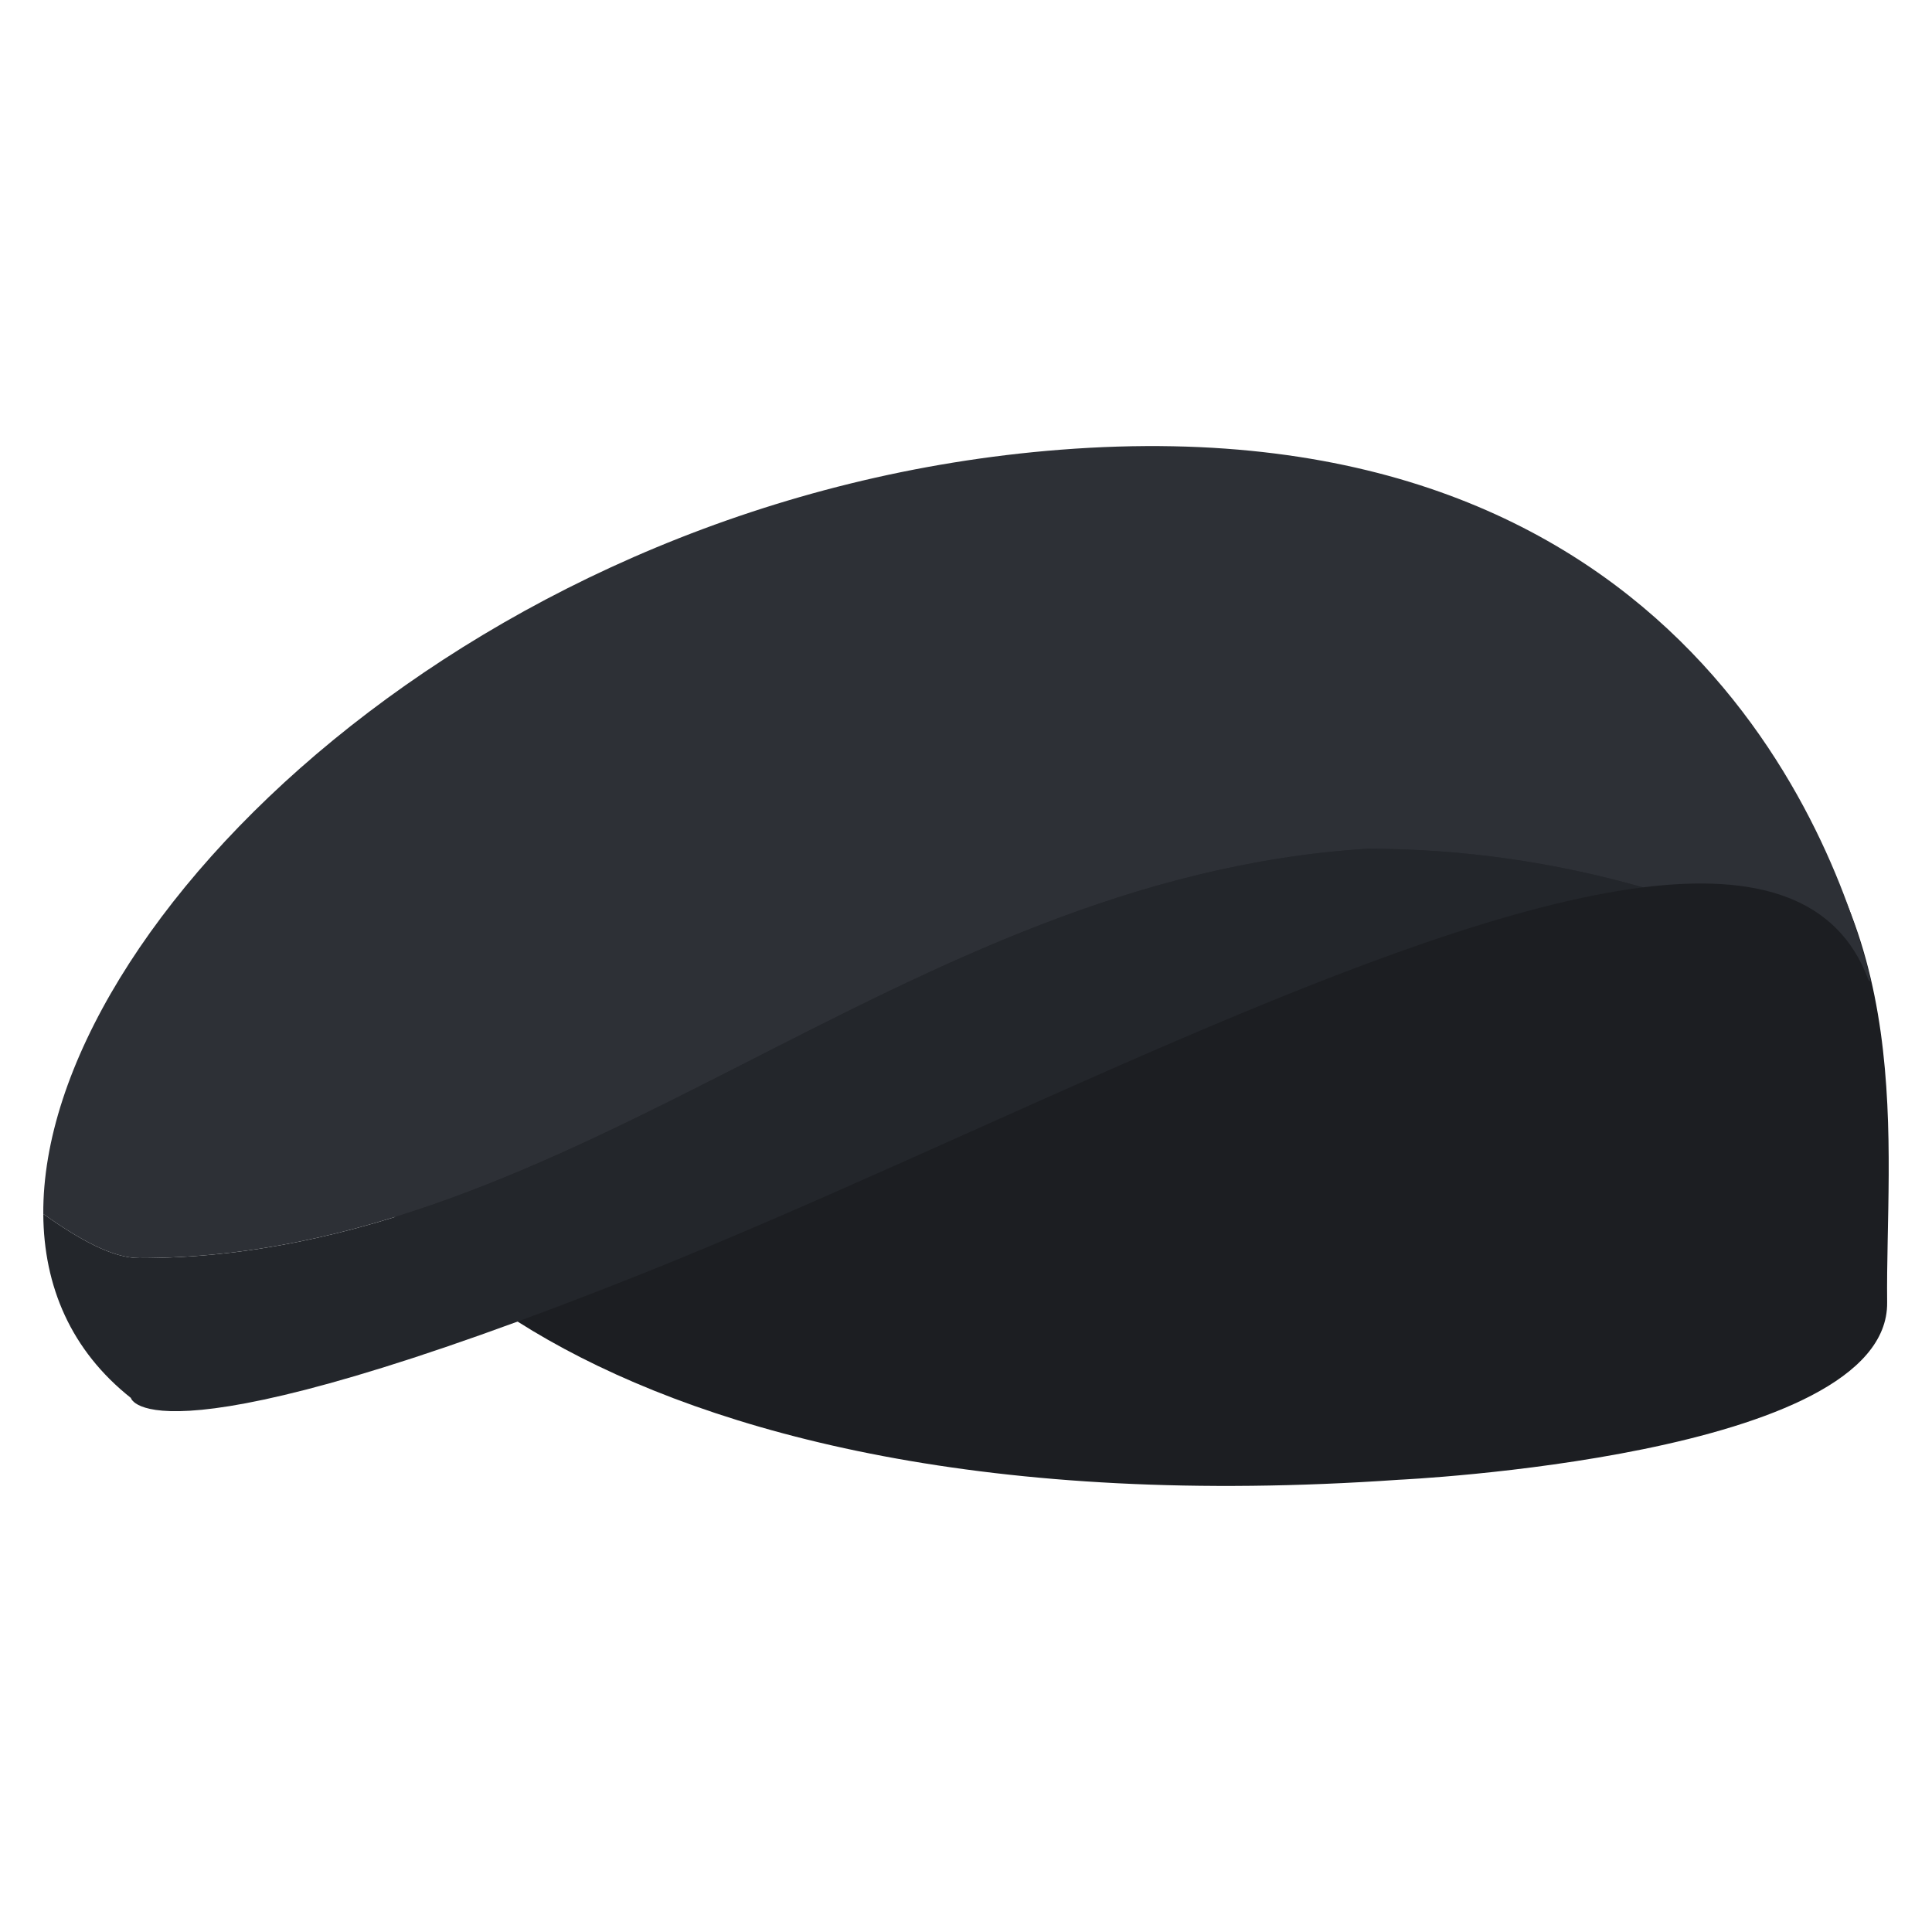
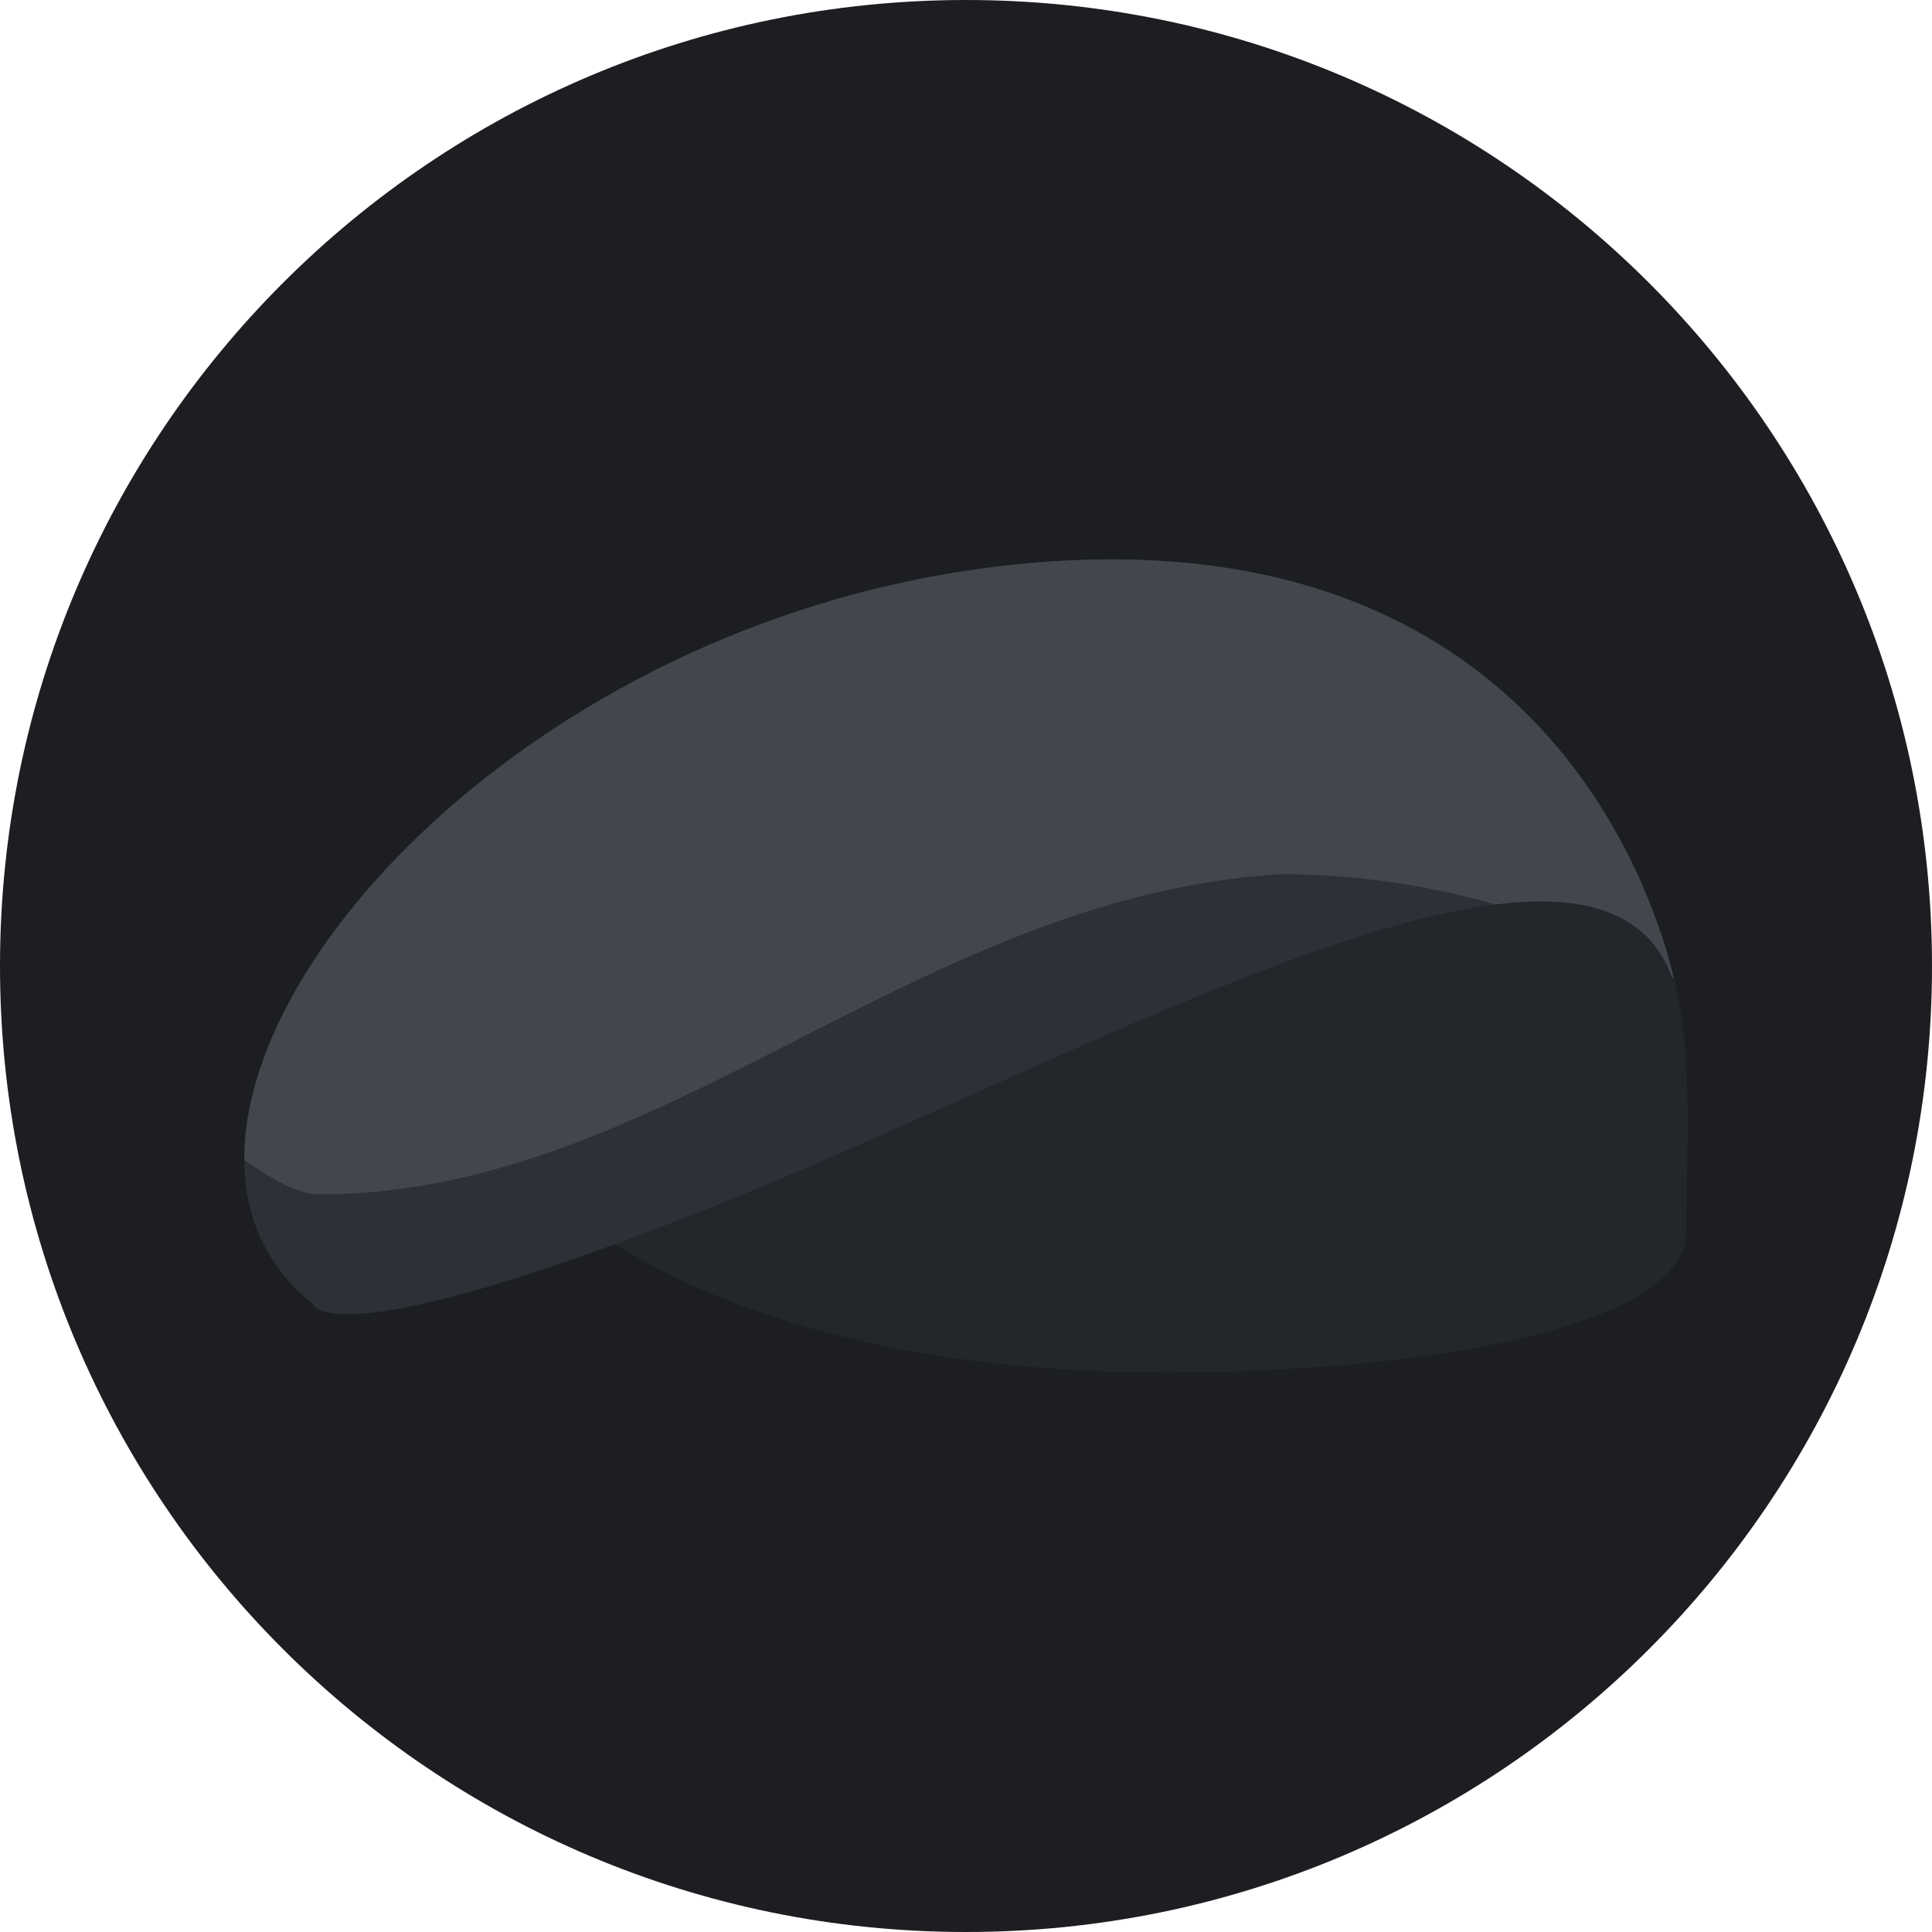
<svg xmlns="http://www.w3.org/2000/svg" width="500" height="500" viewBox="0 0 132.292 132.292" version="1.1" id="svg1">
  <defs id="defs1" />
+   <circle style="fill:#1c1e22;stroke-width:0.579;fill-opacity:1" id="path4" cx="66.146" cy="66.146" r="66.146" />
  <g id="layer1">
-     <g id="g2" transform="matrix(1.329507,0,0,1.329507,-43.82145,-82.02165)">
+     <g id="g2" transform="matrix(1.039879,0,0,1.039879,-19.8655,-49.74394)">
      <g id="g1">
-         <path fill="#1c1c1c" d="m 61.854,108.855 c 0,0 -8.389,1.573 -11.018,7.791 -2.629,6.218 12.184,24.176 54.158,21.261 0,0 25.253,-1.166 25.161,-9.133 -0.092,-7.967 1.664,-19.774 -7.376,-28.154 -9.04,-8.379 -60.925,8.236 -60.925,8.236 z" id="path1" style="fill:#1c1e22;fill-opacity:1;stroke-width:0.086" />
-         <path fill="#3f3f3f" d="m 40.138,126.49 c -1.381,0 -3.08,-0.954 -4.948,-2.272 0.023,3.731 1.431,7.032 4.511,9.473 0,0 0.874,3.789 26.525,-6.472 17.182,-6.873 38.281,-18.192 51.354,-19.824 -4.512,-1.282 -9.249,-1.989 -14.189,-1.989 -24.096,1.506 -40.663,21.085 -63.253,21.085 z" id="path2" style="fill:#23262b;fill-opacity:1;stroke-width:0.086" />
-         <path fill="#535353" d="m 87.57,84.856 c -29.872,2.334 -52.474,24.379 -52.38,39.362 1.869,1.319 3.568,2.272 4.948,2.272 22.59,0 39.157,-19.578 63.253,-21.084 4.94,0 9.677,0.707 14.189,1.989 5.801,-0.724 10.028,0.452 11.618,4.787 0.043,0.024 0.085,0.049 0.128,0.073 -1.487,-6.223 -9.305,-29.934 -41.756,-27.399 z" id="path3" style="fill:#2d3036;fill-opacity:1;stroke-width:0.086" />
+         <path fill="#1c1c1c" d="m 61.854,108.855 c 0,0 -8.389,1.573 -11.018,7.791 -2.629,6.218 12.184,24.176 54.158,21.261 0,0 25.253,-1.166 25.161,-9.133 -0.092,-7.967 1.664,-19.774 -7.376,-28.154 -9.04,-8.379 -60.925,8.236 -60.925,8.236 z" id="path1" style="fill:#23262b;fill-opacity:1;stroke-width:0.086" />
+         <path fill="#3f3f3f" d="m 40.138,126.49 c -1.381,0 -3.08,-0.954 -4.948,-2.272 0.023,3.731 1.431,7.032 4.511,9.473 0,0 0.874,3.789 26.525,-6.472 17.182,-6.873 38.281,-18.192 51.354,-19.824 -4.512,-1.282 -9.249,-1.989 -14.189,-1.989 -24.096,1.506 -40.663,21.085 -63.253,21.085 z" id="path2" style="fill:#2d3036;fill-opacity:1;stroke-width:0.086" />
+         <path fill="#535353" d="m 87.57,84.856 c -29.872,2.334 -52.474,24.379 -52.38,39.362 1.869,1.319 3.568,2.272 4.948,2.272 22.59,0 39.157,-19.578 63.253,-21.084 4.94,0 9.677,0.707 14.189,1.989 5.801,-0.724 10.028,0.452 11.618,4.787 0.043,0.024 0.085,0.049 0.128,0.073 -1.487,-6.223 -9.305,-29.934 -41.756,-27.399 z" id="path3" style="fill:#42474e;fill-opacity:1;stroke-width:0.086" />
      </g>
    </g>
  </g>
</svg>
